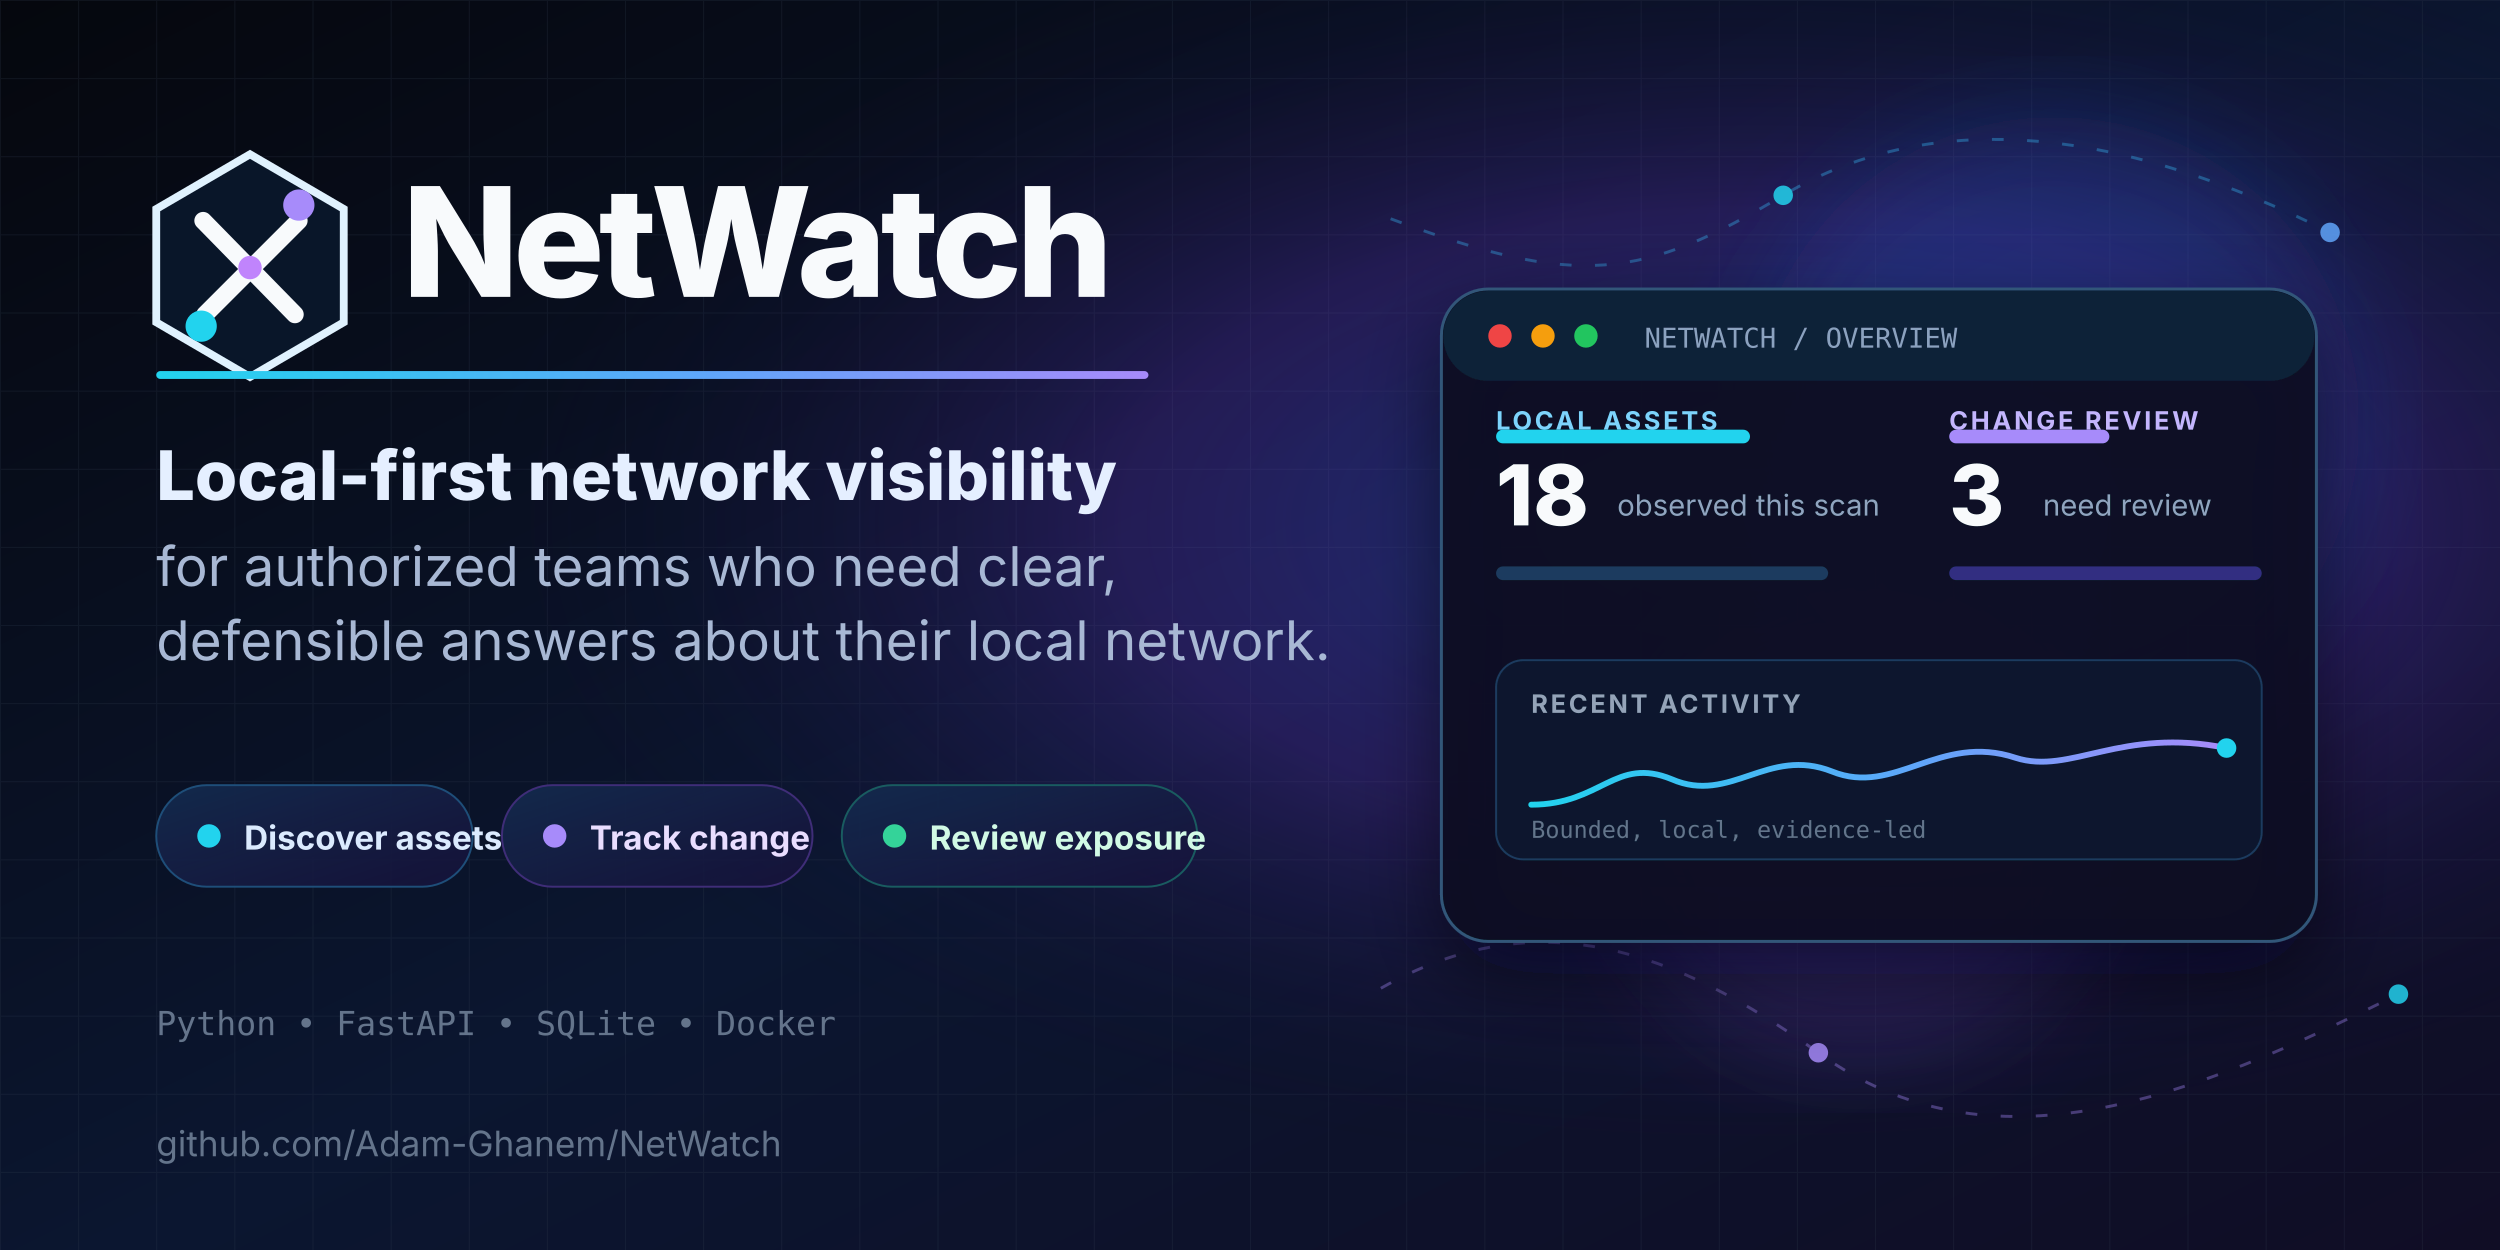
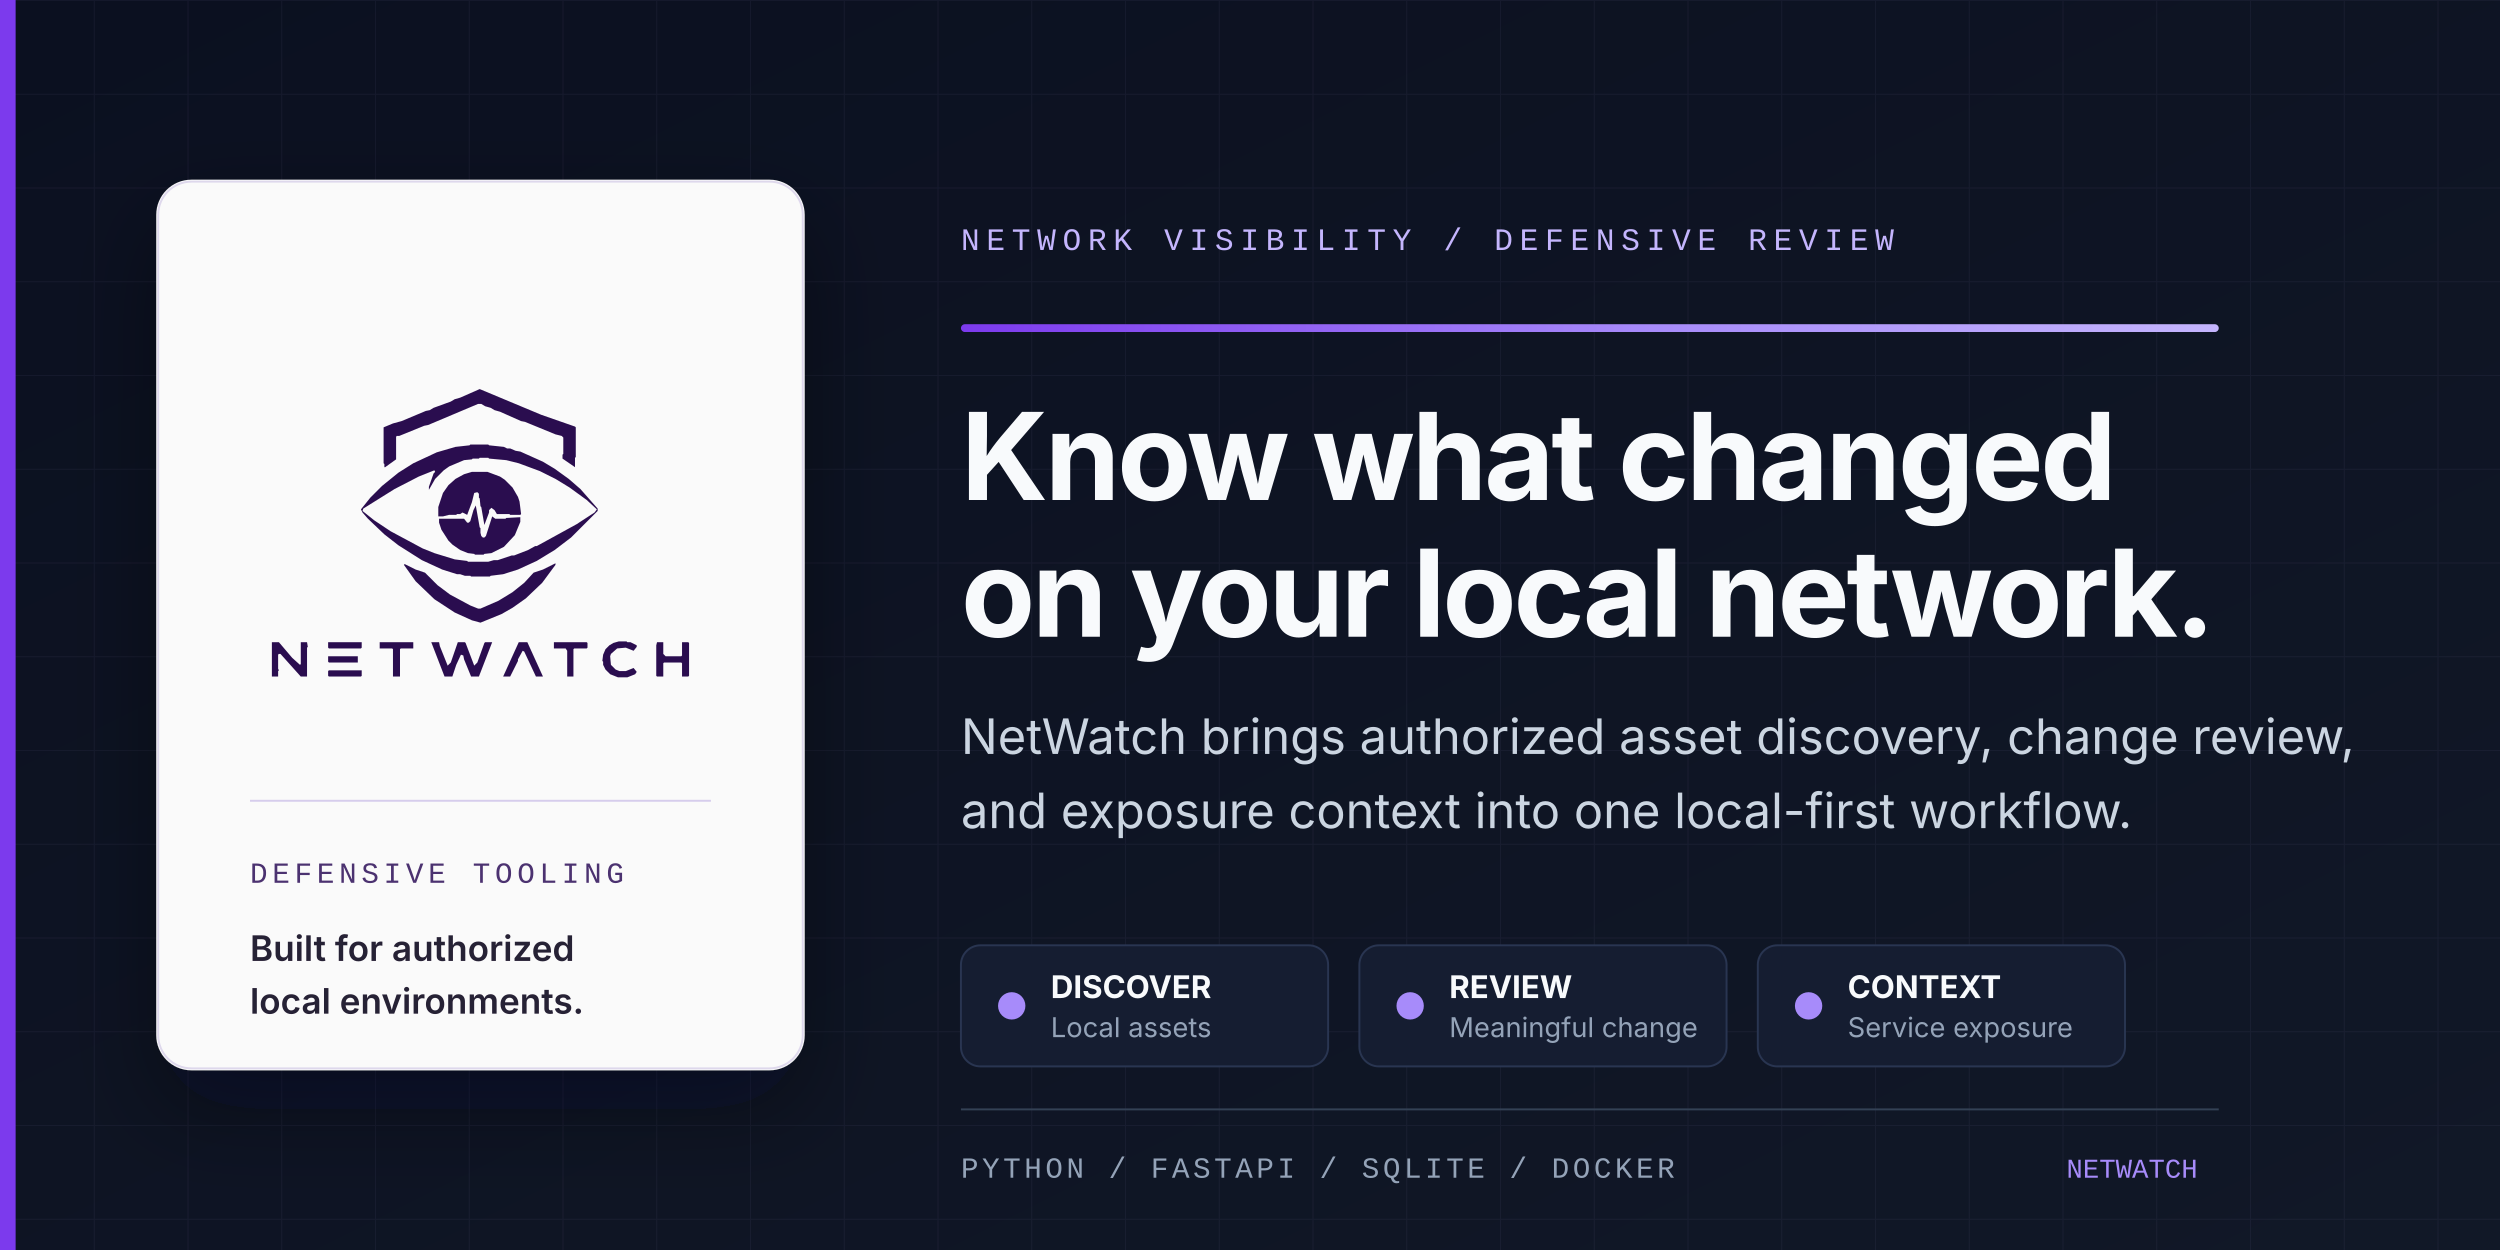
<svg xmlns="http://www.w3.org/2000/svg" width="1280" height="640" viewBox="0 0 1280 640" role="img" aria-labelledby="title desc">
  <defs>
-     <linearGradient id="bg" x1="0" y1="0" x2="1" y2="1">
-       <stop offset="0" stop-color="#05070d" />
-       <stop offset="0.52" stop-color="#0b1630" />
-       <stop offset="1" stop-color="#100d25" />
+     <linearGradient id="backdrop" x1="0" y1="0" x2="1" y2="1">
+       <stop offset="0" stop-color="#0b1020" />
+       <stop offset="1" stop-color="#111827" />
    </linearGradient>
-     <radialGradient id="glow" cx="70%" cy="42%" r="52%">
-       <stop offset="0" stop-color="#2563eb" stop-opacity=".38" />
-       <stop offset=".48" stop-color="#7c3aed" stop-opacity=".22" />
-       <stop offset="1" stop-color="#020617" stop-opacity="0" />
-     </radialGradient>
-     <linearGradient id="line" x1="0" y1="0" x2="1" y2="0">
-       <stop offset="0" stop-color="#22d3ee" />
-       <stop offset=".56" stop-color="#60a5fa" />
-       <stop offset="1" stop-color="#a78bfa" />
+     <linearGradient id="rule" x1="0" y1="0" x2="1" y2="0">
+       <stop offset="0" stop-color="#7c3aed" />
+       <stop offset=".55" stop-color="#a78bfa" />
+       <stop offset="1" stop-color="#c4b5fd" />
    </linearGradient>
-     <linearGradient id="badge" x1="0" y1="0" x2="1" y2="1">
-       <stop offset="0" stop-color="#132a4d" stop-opacity=".96" />
-       <stop offset="1" stop-color="#16113a" stop-opacity=".86" />
-     </linearGradient>
-     <filter id="blur">
-       <feGaussianBlur stdDeviation="26" />
+     <pattern id="grid" width="48" height="48" patternUnits="userSpaceOnUse">
+       <path d="M48 0H0V48" fill="none" stroke="#c4b5fd" stroke-opacity=".055" />
+     </pattern>
+     <filter id="shadow" x="-25%" y="-25%" width="150%" height="150%">
+       <feDropShadow dx="0" dy="20" stdDeviation="24" flood-color="#020617" flood-opacity=".38" />
    </filter>
-     <filter id="shadow" x="-30%" y="-30%" width="160%" height="160%">
-       <feDropShadow dx="0" dy="18" stdDeviation="22" flood-color="#020617" flood-opacity=".6" />
-     </filter>
-     <pattern id="grid" width="40" height="40" patternUnits="userSpaceOnUse">
-       <path d="M40 0H0V40" fill="none" stroke="#334155" stroke-opacity=".22" />
-     </pattern>
    <style>
-       .ui{font-family:Inter,Arial,sans-serif}.heading{font-family:Inter,Arial,sans-serif;font-weight:800}.mono{font-family:ui-monospace,SFMono-Regular,Consolas,monospace}
+       .sans { font-family: Inter, ui-sans-serif, system-ui, -apple-system, BlinkMacSystemFont, "Segoe UI", sans-serif; }
+       .mono { font-family: "SFMono-Regular", Consolas, "Liberation Mono", monospace; }
    </style>
  </defs>
-   <rect width="1280" height="640" fill="url(#bg)" />
+   <rect width="1280" height="640" fill="url(#backdrop)" />
  <rect width="1280" height="640" fill="url(#grid)" />
-   <rect width="1280" height="640" fill="url(#glow)" />
-   <circle cx="1052" cy="216" r="156" fill="#2563eb" fill-opacity=".20" filter="url(#blur)" />
-   <circle cx="952" cy="416" r="128" fill="#8b5cf6" fill-opacity=".16" filter="url(#blur)" />
-   <g opacity=".84">
-     <path d="M712 112C808 148 841 143 913 100C992 53 1089 67 1193 119" fill="none" stroke="#38bdf8" stroke-opacity=".42" stroke-width="1.5" stroke-dasharray="6 12" />
-     <path d="M707 506C788 460 858 487 931 539C1019 603 1122 562 1228 509" fill="none" stroke="#a78bfa" stroke-opacity=".44" stroke-width="1.5" stroke-dasharray="6 12" />
-     <circle cx="913" cy="100" r="5" fill="#22d3ee" />
-     <circle cx="1193" cy="119" r="5" fill="#60a5fa" />
-     <circle cx="931" cy="539" r="5" fill="#a78bfa" />
-     <circle cx="1228" cy="509" r="5" fill="#22d3ee" />
+   <rect x="0" y="0" width="8" height="640" fill="#7c3aed" />
+   <g transform="translate(80 92)" filter="url(#shadow)">
+     <rect width="332" height="456" rx="18" fill="#fafafa" />
+     <rect x="1" y="1" width="330" height="454" rx="17" fill="none" stroke="#ded8ec" />
+     <g transform="translate(54 102) scale(.4)">
+       <path fill="#2c0f50" fill-rule="evenodd" d="M85,374 L85,380 L86,381 L127,381 L128,380 L128,373 L86,373 Z M85,355 L85,362 L86,363 L123,363 L123,355 Z M506,337 L505,341 L505,380 L506,381 L514,381 L514,364 L515,363 L537,363 L538,364 L538,381 L546,381 L547,380 L547,338 L546,337 L538,337 L538,354 L537,355 L517,355 L514,352 L514,337 Z M374,337 L374,345 L389,345 L391,348 L391,381 L399,381 L399,346 L400,345 L416,345 L417,344 L417,338 L416,337 Z M329,337 L309,381 L318,381 L328,361 L328,359 L334,348 L336,349 L351,381 L360,381 L340,337 Z M217,337 L234,381 L244,381 L249,366 L255,353 L258,354 L259,359 L268,381 L278,381 L295,337 L286,337 L285,338 L276,363 L272,367 L261,338 L260,337 L251,337 L242,363 L238,367 L228,342 L227,337 Z M151,337 L151,345 L167,345 L168,346 L168,381 L177,381 L177,346 L178,345 L194,345 L194,337 Z M85,337 L85,344 L86,345 L127,345 L128,344 L128,337 Z M13,337 L13,381 L21,381 L21,374 L22,373 L21,371 L21,353 L22,352 L24,352 L50,381 L58,381 L58,344 L59,343 L58,337 L50,337 L50,365 L49,366 L39,357 L22,337 Z M450,338 L445,341 L440,346 L437,353 L436,361 L437,362 L437,366 L440,372 L446,378 L456,382 L468,382 L478,378 L480,375 L476,370 L466,374 L458,374 L453,372 L447,366 L446,355 L447,352 L455,345 L466,344 L476,348 L480,343 L480,341 L472,337 L468,337 L467,336 L457,336 Z M376,236 L360,244 L348,248 L336,261 L321,273 L303,284 L280,294 L277,294 L267,290 L241,276 L225,264 L209,248 L197,244 L183,237 L182,238 L197,259 L221,282 L247,299 L269,309 L280,312 L307,301 L321,293 L338,281 L359,261 L376,238 Z M127,167 L129,171 L136,179 L157,199 L175,213 L205,232 L231,244 L250,250 L254,250 L260,252 L267,252 L268,253 L292,253 L293,252 L309,250 L328,244 L352,233 L375,219 L396,203 L430,169 L430,166 L408,141 L393,128 L375,115 L360,106 L331,93 L325,92 L318,89 L314,89 L310,87 L291,85 L290,84 L267,84 L266,85 L248,87 L224,94 L194,108 L175,120 L154,137 L139,152 Z M129,169 L130,166 L170,141 L201,125 L221,117 L222,119 L220,121 L214,138 L214,142 L222,128 L233,117 L240,112 L259,104 L269,103 L270,102 L278,102 L279,101 L290,101 L291,102 L313,104 L329,108 L356,118 L376,128 L394,139 L416,155 L429,167 L426,171 L403,186 L352,214 L350,214 L341,219 L323,226 L320,226 L302,232 L297,232 L290,234 L264,234 L263,233 L247,231 L221,223 L206,217 L165,195 L144,181 Z M227,179 L227,184 L230,193 L239,207 L244,212 L254,219 L264,223 L272,224 L273,225 L284,225 L285,224 L294,223 L310,215 L324,200 L331,183 L331,177 L313,178 L312,179 L299,179 L295,176 L287,201 L285,203 L283,203 L281,201 L280,197 L280,191 L279,190 L274,162 L271,168 L267,182 L265,184 L263,184 L259,179 Z M226,164 L226,176 L232,176 L240,174 L249,174 L250,173 L254,173 L257,171 L263,174 L269,158 L272,146 L276,145 L278,147 L278,152 L279,153 L280,163 L281,164 L285,187 L291,171 L291,168 L294,165 L298,168 L301,173 L317,173 L318,174 L331,174 L332,173 L330,157 L328,151 L321,139 L311,129 L305,125 L289,119 L269,119 L259,122 L248,128 L239,136 L232,146 Z M156,62 L156,108 L157,109 L157,113 L158,113 L172,103 L172,74 L173,73 L176,73 L208,60 L213,59 L277,32 L281,32 L286,35 L293,37 L298,40 L305,42 L332,54 L337,55 L376,71 L384,73 L386,75 L386,96 L385,97 L385,102 L401,113 L401,101 L402,100 L402,62 L401,61 L358,46 L279,13 L254,24 L247,26 L242,29 L220,37 L215,40 L210,41 L179,54 L168,57 Z" />
+     </g>
+     <line x1="48" y1="318" x2="284" y2="318" stroke="#d6cdec" />
+     <text x="48" y="360" class="mono" font-size="15" letter-spacing="2.4" fill="#4b306f">DEFENSIVE TOOLING</text>
+     <text x="48" y="400" class="sans" font-size="18" font-weight="600" fill="#272035">Built for authorized</text>
+     <text x="48" y="427" class="sans" font-size="18" font-weight="600" fill="#272035">local environments.</text>
  </g>
-   <g transform="translate(76 79)">
-     <path d="M52 0L100 28V86L52 114L4 86V28L52 0Z" fill="#091629" stroke="#e0f2fe" stroke-width="4" />
-     <path d="M28 34L75 82M77 34L29 82" stroke="#f8fafc" stroke-width="9" stroke-linecap="round" />
-     <circle cx="77" cy="26" r="8" fill="#a78bfa" />
-     <circle cx="27" cy="88" r="8" fill="#22d3ee" />
-     <circle cx="52" cy="58" r="6" fill="#c084fc" />
-   </g>
-   <text x="206" y="152" class="heading" font-size="78" letter-spacing="-3" fill="#f8fafc">NetWatch</text>
-   <rect x="80" y="190" width="508" height="4" rx="2" fill="url(#line)" />
-   <text x="80" y="256" class="heading" font-size="35" fill="#e5efff">Local-first network visibility</text>
-   <text x="80" y="300" class="ui" font-size="28" fill="#a8b8d4">for authorized teams who need clear,</text>
-   <text x="80" y="338" class="ui" font-size="28" fill="#a8b8d4">defensible answers about their local network.</text>
-   <g transform="translate(80 402)">
-     <rect width="162" height="52" rx="26" fill="url(#badge)" stroke="#1e4e79" />
-     <circle cx="27" cy="26" r="6" fill="#22d3ee" />
-     <text x="45" y="33" class="ui" font-size="17" font-weight="700" fill="#dbeafe">Discover assets</text>
-     <rect x="177" width="159" height="52" rx="26" fill="url(#badge)" stroke="#3f2d78" />
-     <circle cx="204" cy="26" r="6" fill="#a78bfa" />
-     <text x="222" y="33" class="ui" font-size="17" font-weight="700" fill="#e9ddff">Track change</text>
-     <rect x="351" width="182" height="52" rx="26" fill="url(#badge)" stroke="#195c60" />
-     <circle cx="378" cy="26" r="6" fill="#34d399" />
-     <text x="396" y="33" class="ui" font-size="17" font-weight="700" fill="#d1fae5">Review exposure</text>
-   </g>
-   <text x="80" y="530" class="mono" font-size="17" fill="#64748b">Python  •  FastAPI  •  SQLite  •  Docker</text>
-   <g transform="translate(738 148)" filter="url(#shadow)">
-     <rect width="448" height="334" rx="24" fill="#071222" fill-opacity=".92" stroke="#315779" stroke-width="1.5" />
-     <rect x="1" y="1" width="446" height="46" rx="23" fill="#0f2139" />
-     <circle cx="30" cy="24" r="6" fill="#ef4444" />
-     <circle cx="52" cy="24" r="6" fill="#f59e0b" />
-     <circle cx="74" cy="24" r="6" fill="#22c55e" />
-     <text x="104" y="30" class="mono" font-size="14" fill="#8ba2bf">NETWATCH / OVERVIEW</text>
-     <g transform="translate(28 72)">
-       <text class="ui" font-size="13" font-weight="700" letter-spacing="1.4" fill="#7dd3fc">LOCAL ASSETS</text>
-       <text y="49" class="heading" font-size="43" fill="#f8fafc">18</text>
-       <text x="62" y="44" class="ui" font-size="15" fill="#90a4bf">observed this scan</text>
-       <rect y="70" width="170" height="7" rx="3.5" fill="#1e3a5f" />
-       <rect width="130" height="7" rx="3.5" fill="#22d3ee" />
-       <text x="232" class="ui" font-size="13" font-weight="700" letter-spacing="1.4" fill="#c4b5fd">CHANGE REVIEW</text>
-       <text x="232" y="49" class="heading" font-size="43" fill="#f8fafc">3</text>
-       <text x="280" y="44" class="ui" font-size="15" fill="#90a4bf">need review</text>
-       <rect x="232" y="70" width="160" height="7" rx="3.5" fill="#312e81" />
-       <rect x="232" width="82" height="7" rx="3.5" fill="#a78bfa" />
-     </g>
-     <g transform="translate(28 190)">
-       <rect width="392" height="102" rx="14" fill="#09192e" stroke="#1e3a5f" />
-       <text x="18" y="27" class="ui" font-size="13" font-weight="700" letter-spacing="1.4" fill="#94a3b8">RECENT ACTIVITY</text>
-       <path d="M18 74C54 74 61 49 90 61C120 74 139 44 172 57C204 70 227 37 266 50C294 59 320 34 374 45" fill="none" stroke="url(#line)" stroke-width="3" stroke-linecap="round" />
-       <circle cx="374" cy="45" r="5" fill="#22d3ee" />
-       <text x="18" y="91" class="mono" font-size="12" fill="#64748b">Bounded, local, evidence-led</text>
+   <g transform="translate(492 128)">
+     <text class="mono" font-size="16" letter-spacing="3.4" fill="#c4b5fd">NETWORK VISIBILITY / DEFENSIVE REVIEW</text>
+     <rect y="38" width="644" height="4" rx="2" fill="url(#rule)" />
+     <text y="128" class="sans" font-size="62" font-weight="750" letter-spacing="-1.6" fill="#f8fafc">Know what changed</text>
+     <text y="198" class="sans" font-size="62" font-weight="750" letter-spacing="-1.6" fill="#f8fafc">on your local network.</text>
+     <text y="258" class="sans" font-size="25" font-weight="400" fill="#cbd5e1">NetWatch brings authorized asset discovery, change review,</text>
+     <text y="296" class="sans" font-size="25" font-weight="400" fill="#cbd5e1">and exposure context into one local-first workflow.</text>
+     <g transform="translate(0 356)">
+       <rect width="188" height="62" rx="10" fill="#151d31" stroke="#293551" />
+       <circle cx="26" cy="31" r="7" fill="#a78bfa" />
+       <text x="46" y="27" class="sans" font-size="16" font-weight="700" fill="#f8fafc">DISCOVER</text>
+       <text x="46" y="47" class="sans" font-size="14" fill="#94a3b8">Local assets</text>
+       <rect x="204" width="188" height="62" rx="10" fill="#151d31" stroke="#293551" />
+       <circle cx="230" cy="31" r="7" fill="#a78bfa" />
+       <text x="250" y="27" class="sans" font-size="16" font-weight="700" fill="#f8fafc">REVIEW</text>
+       <text x="250" y="47" class="sans" font-size="14" fill="#94a3b8">Meaningful change</text>
+       <rect x="408" width="188" height="62" rx="10" fill="#151d31" stroke="#293551" />
+       <circle cx="434" cy="31" r="7" fill="#a78bfa" />
+       <text x="454" y="27" class="sans" font-size="16" font-weight="700" fill="#f8fafc">CONTEXT</text>
+       <text x="454" y="47" class="sans" font-size="14" fill="#94a3b8">Service exposure</text>
    </g>
  </g>
-   <text x="80" y="592" class="ui" font-size="18" fill="#64748b">github.com/Adam-Ghanem/NetWatch</text>
+   <line x1="492" y1="568" x2="1136" y2="568" stroke="#334155" />
+   <text x="492" y="603" class="mono" font-size="15" letter-spacing="1.8" fill="#94a3b8">PYTHON  /  FASTAPI  /  SQLITE  /  DOCKER</text>
+   <text x="1058" y="603" class="mono" font-size="14" fill="#a78bfa">NETWATCH</text>
</svg>
